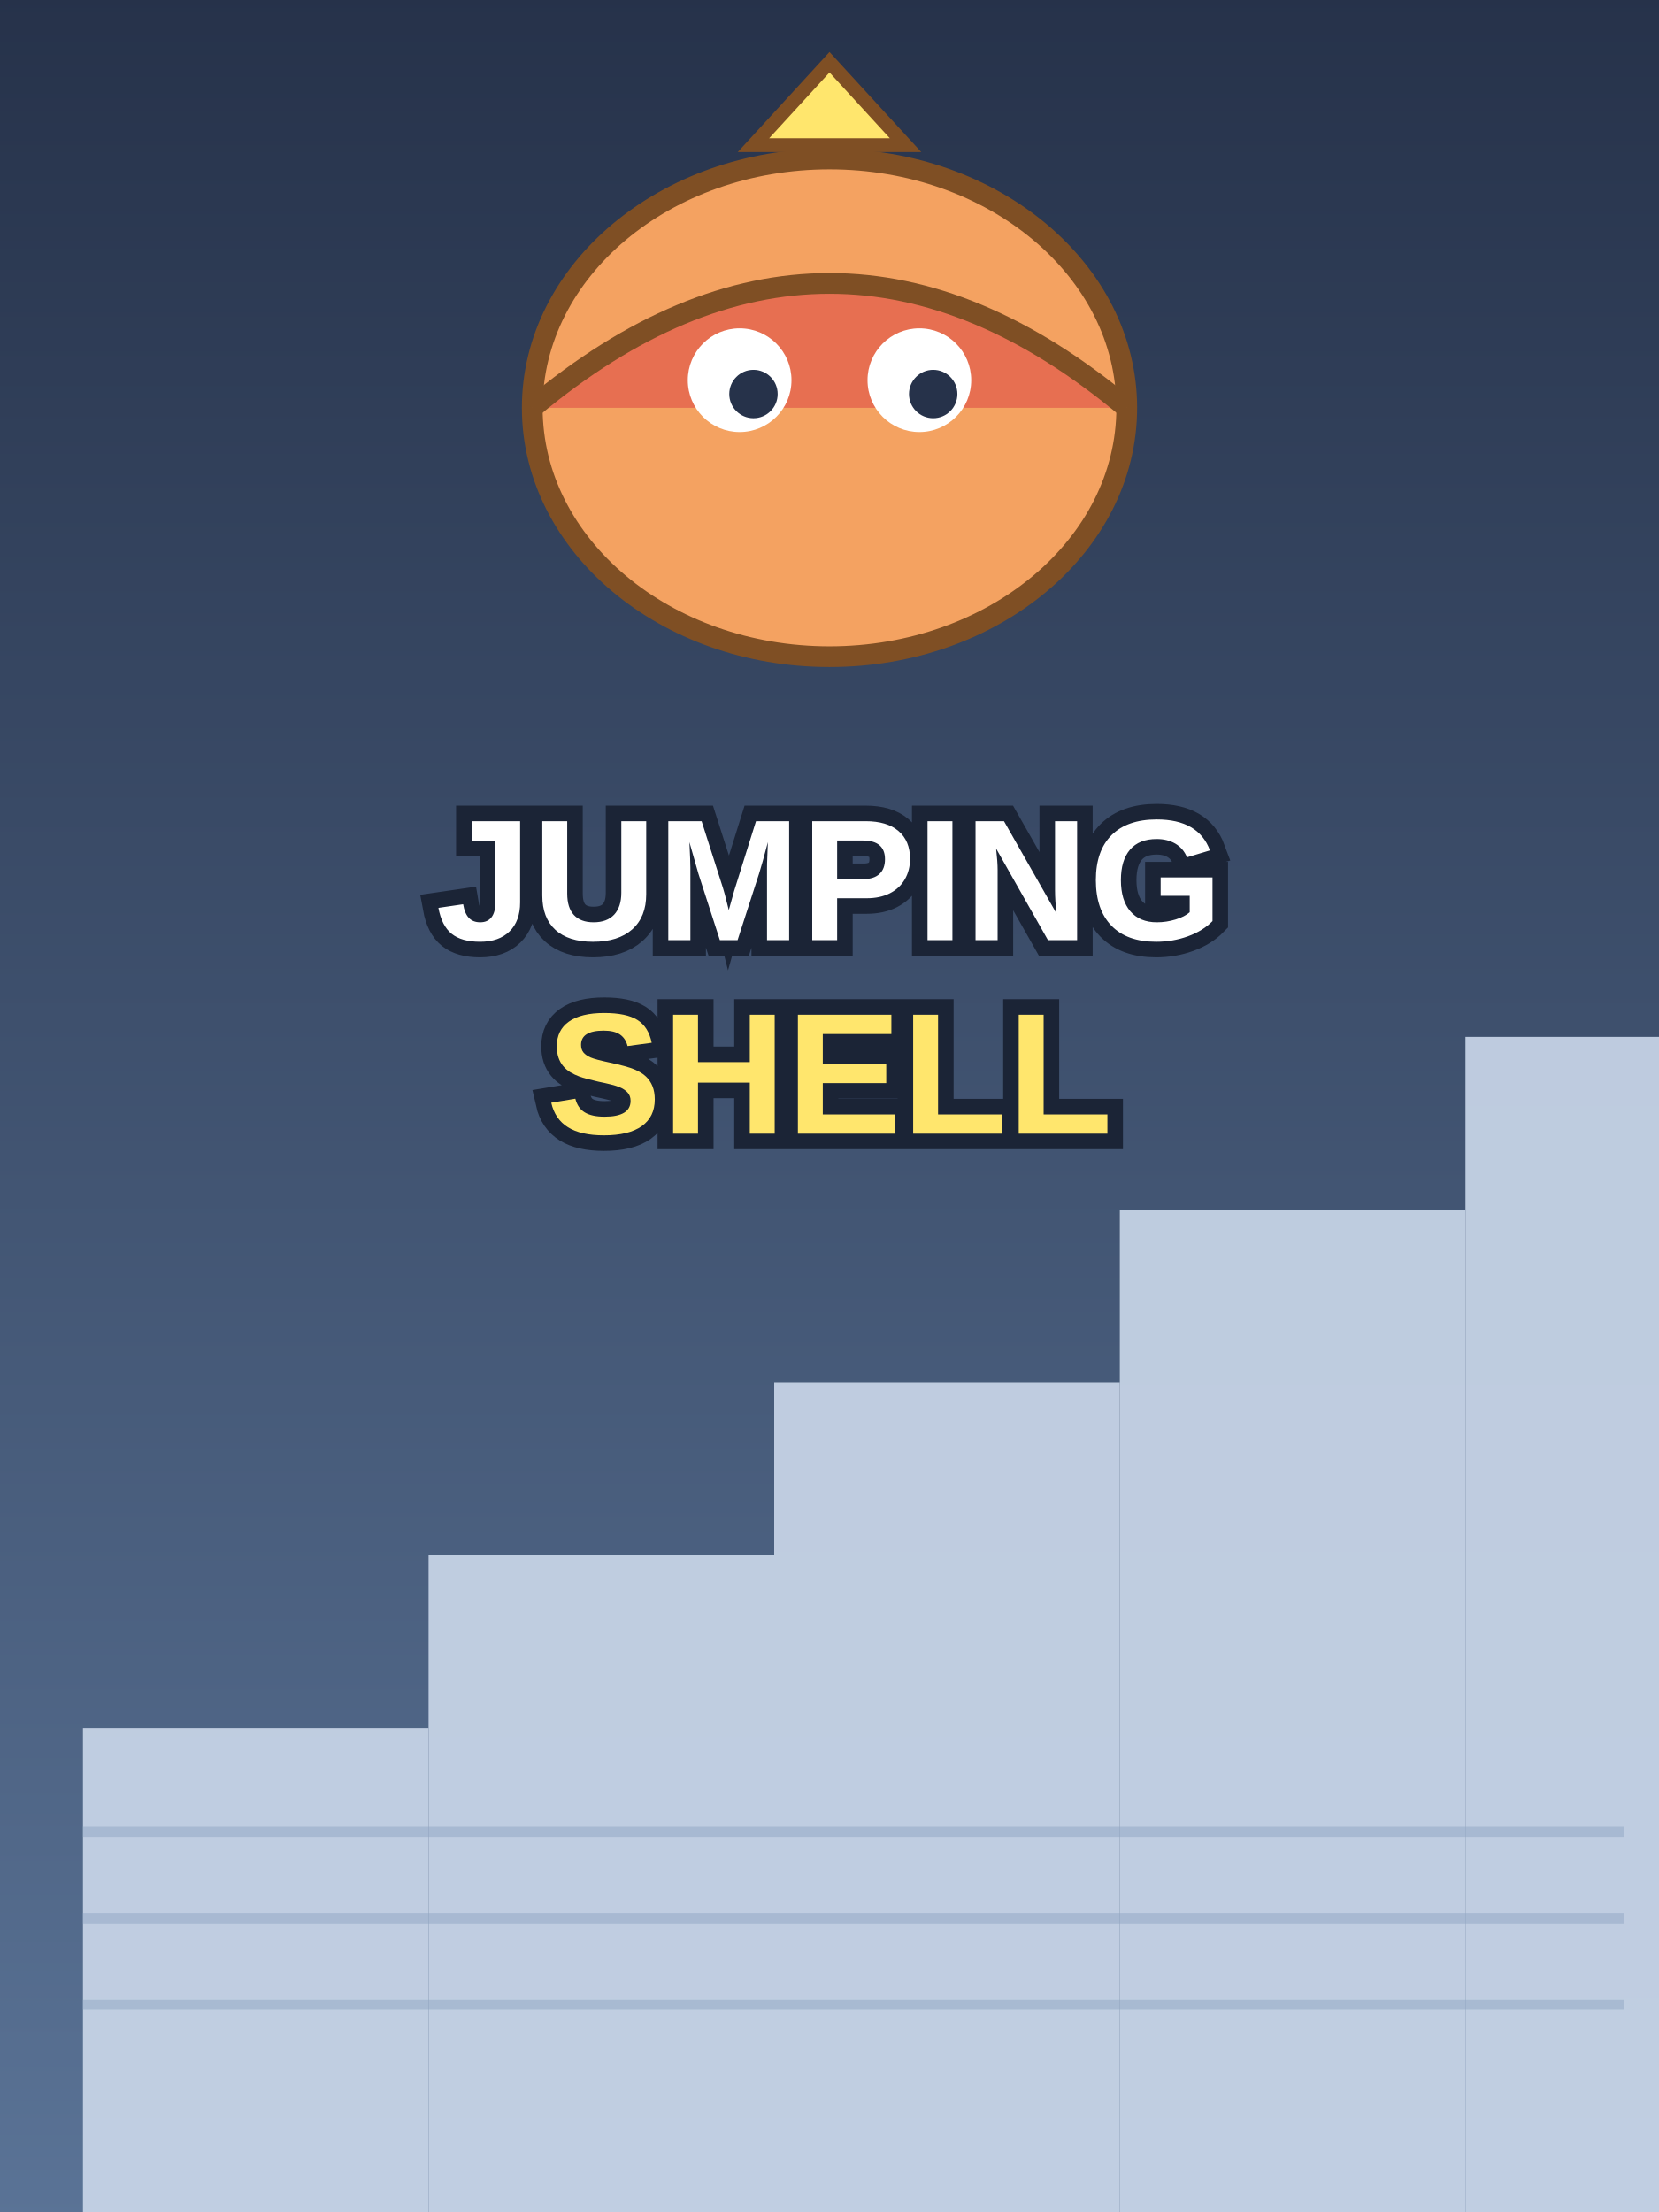
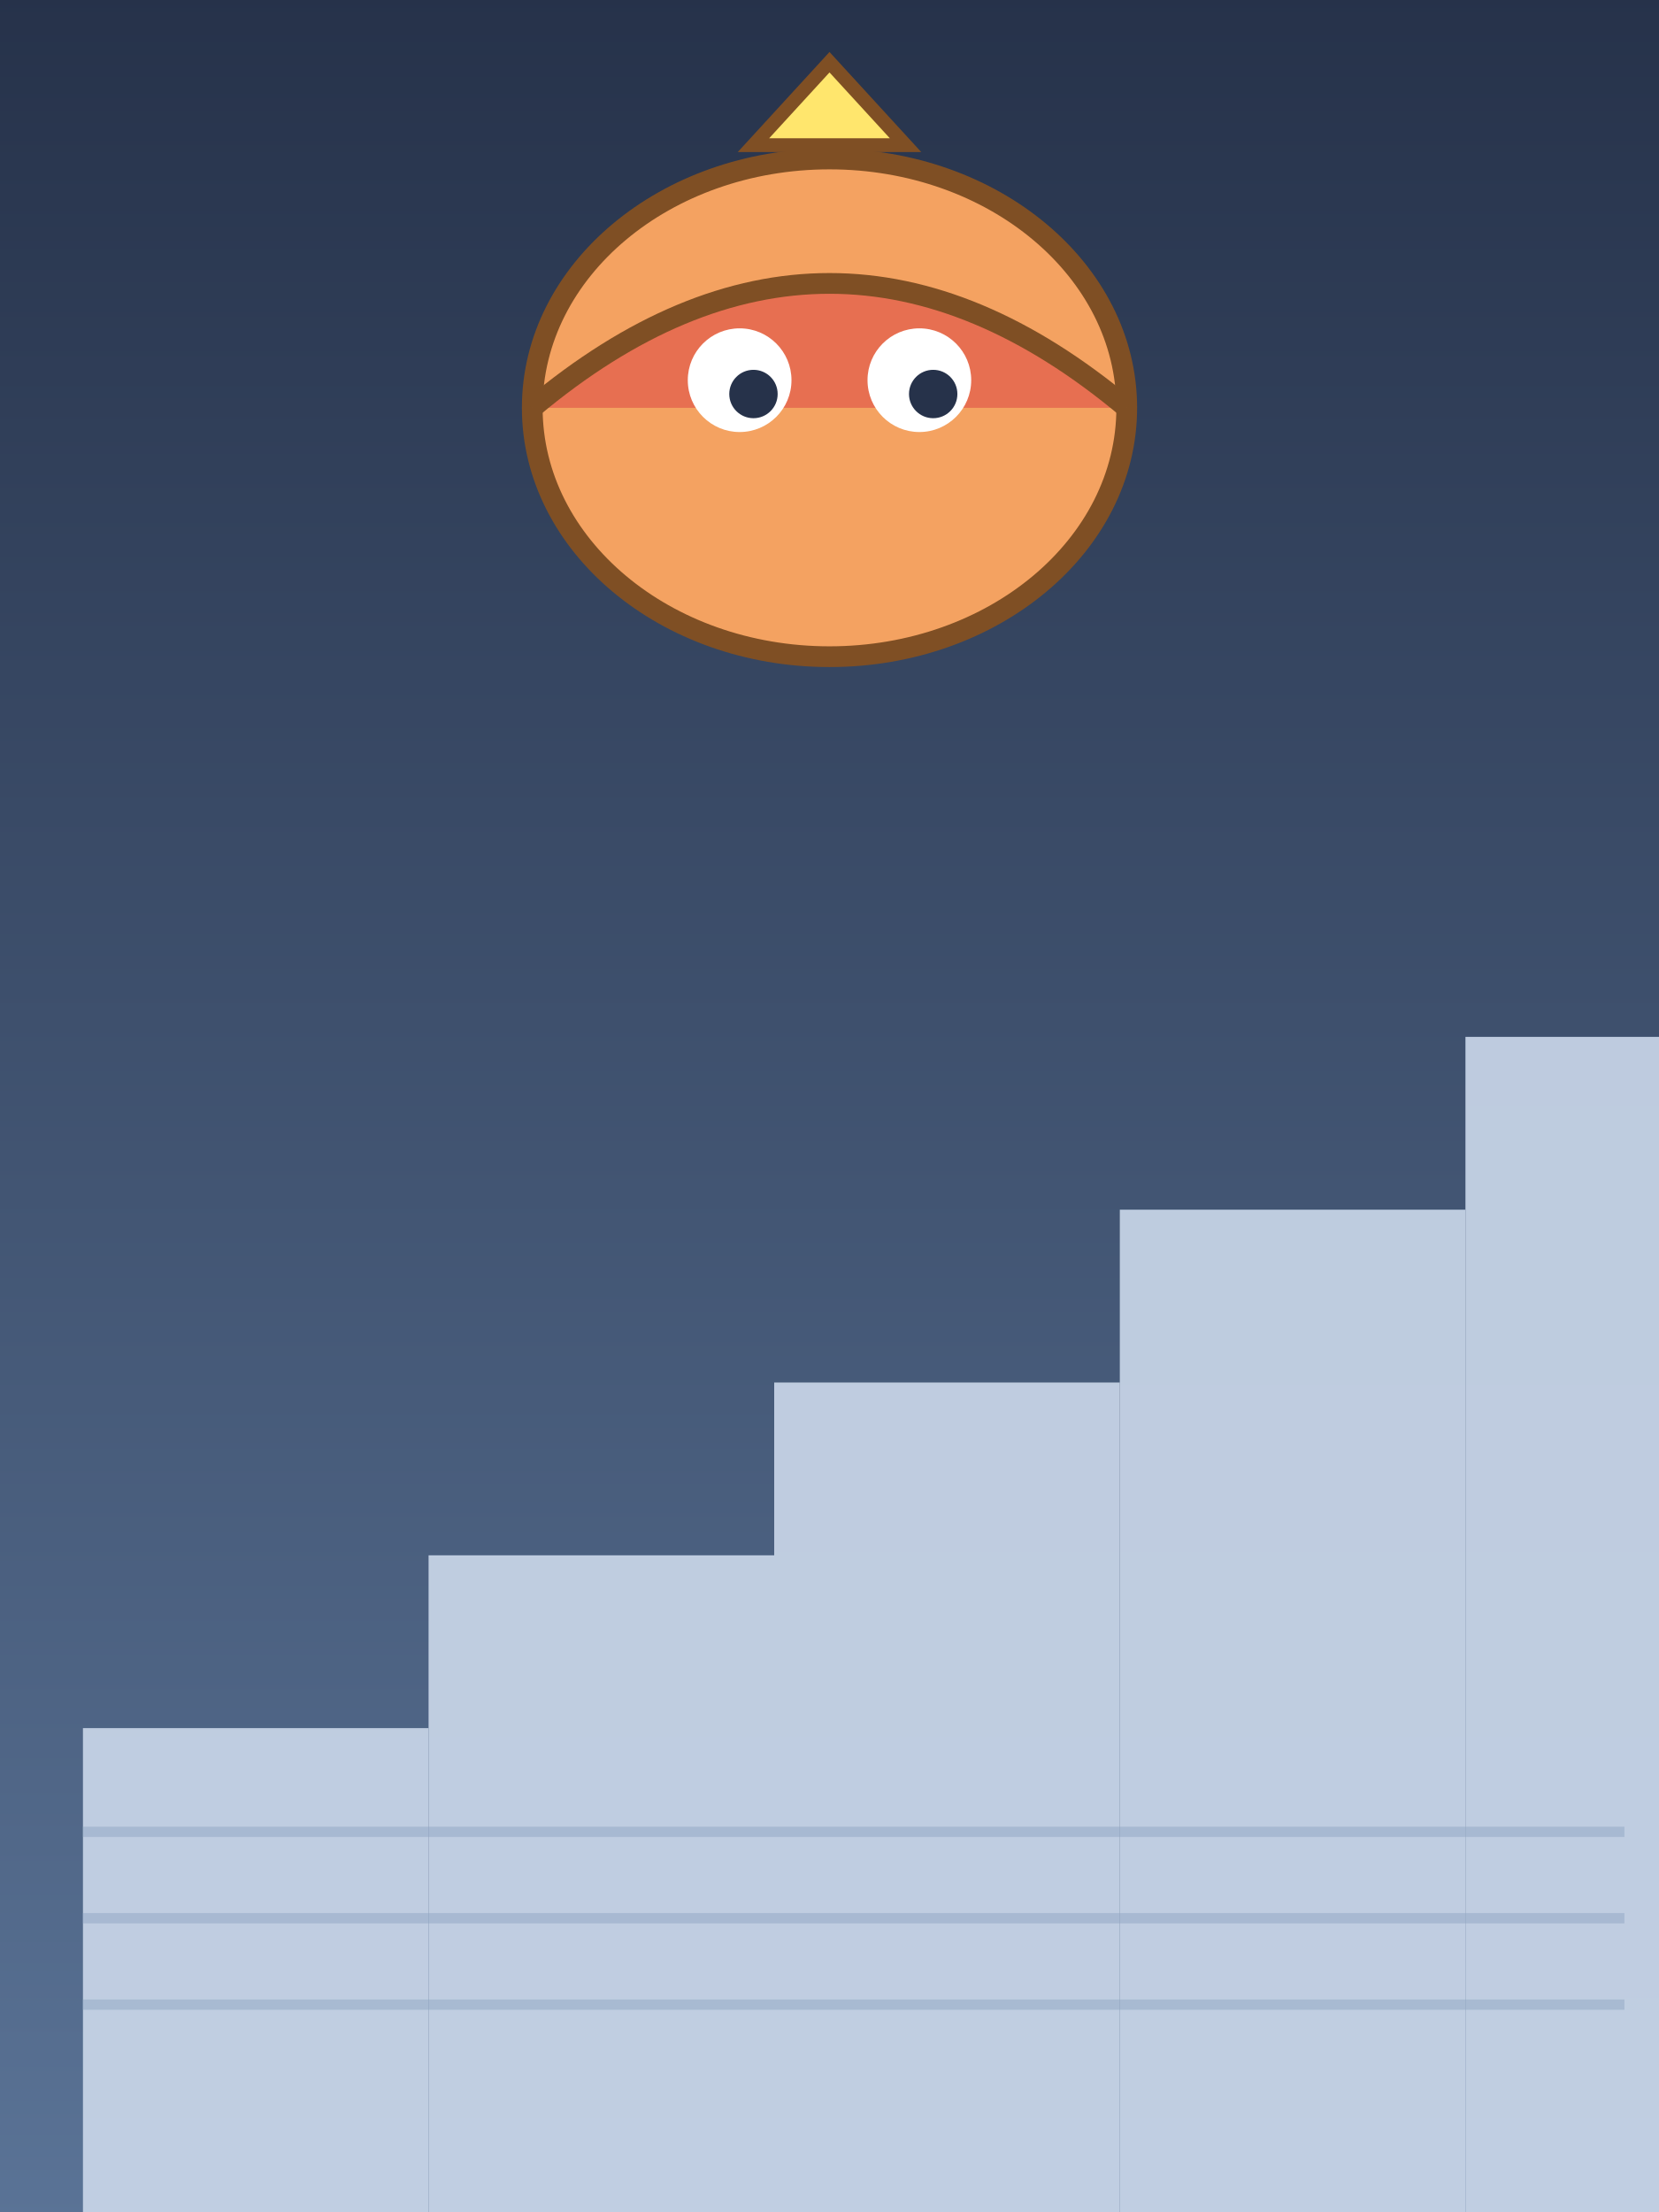
<svg xmlns="http://www.w3.org/2000/svg" viewBox="0 0 480 640">
  <defs>
    <linearGradient id="bg" x1="0" y1="0" x2="0" y2="1">
      <stop offset="0" stop-color="#26324a" />
      <stop offset="1" stop-color="#5a7396" />
    </linearGradient>
  </defs>
  <rect width="480" height="640" fill="url(#bg)" />
  <g fill="#c9d6e8" opacity=".92">
    <rect x="24" y="500" width="100" height="140" />
    <rect x="124" y="450" width="100" height="190" />
    <rect x="224" y="400" width="100" height="240" />
    <rect x="324" y="350" width="100" height="290" />
    <rect x="424" y="300" width="56" height="340" />
  </g>
  <g stroke="#8fa6c4" stroke-width="3" opacity=".5">
    <line x1="24" y1="530" x2="470" y2="530" />
    <line x1="24" y1="555" x2="470" y2="555" />
    <line x1="24" y1="580" x2="470" y2="580" />
  </g>
  <ellipse cx="240" cy="118" rx="86" ry="72" fill="#f4a261" stroke="#7f4f24" stroke-width="6" />
  <path d="M154 118q86-72 172 0" fill="#e76f51" stroke="#7f4f24" stroke-width="6" />
  <g fill="#fff">
    <circle cx="214" cy="110" r="15" />
    <circle cx="266" cy="110" r="15" />
  </g>
  <g fill="#26324a">
    <circle cx="218" cy="114" r="7" />
    <circle cx="270" cy="114" r="7" />
  </g>
  <path d="M240 18l-22 24h44z" fill="#ffe66d" stroke="#7f4f24" stroke-width="4" />
-   <text x="240" y="272" text-anchor="middle" font-family="Arial Black, Arial, sans-serif" font-size="50" font-weight="900" fill="#fff" stroke="#1b2436" stroke-width="9" paint-order="stroke">JUMPING</text>
-   <text x="240" y="328" text-anchor="middle" font-family="Arial Black, Arial, sans-serif" font-size="50" font-weight="900" fill="#ffe66d" stroke="#1b2436" stroke-width="9" paint-order="stroke">SHELL</text>
</svg>
